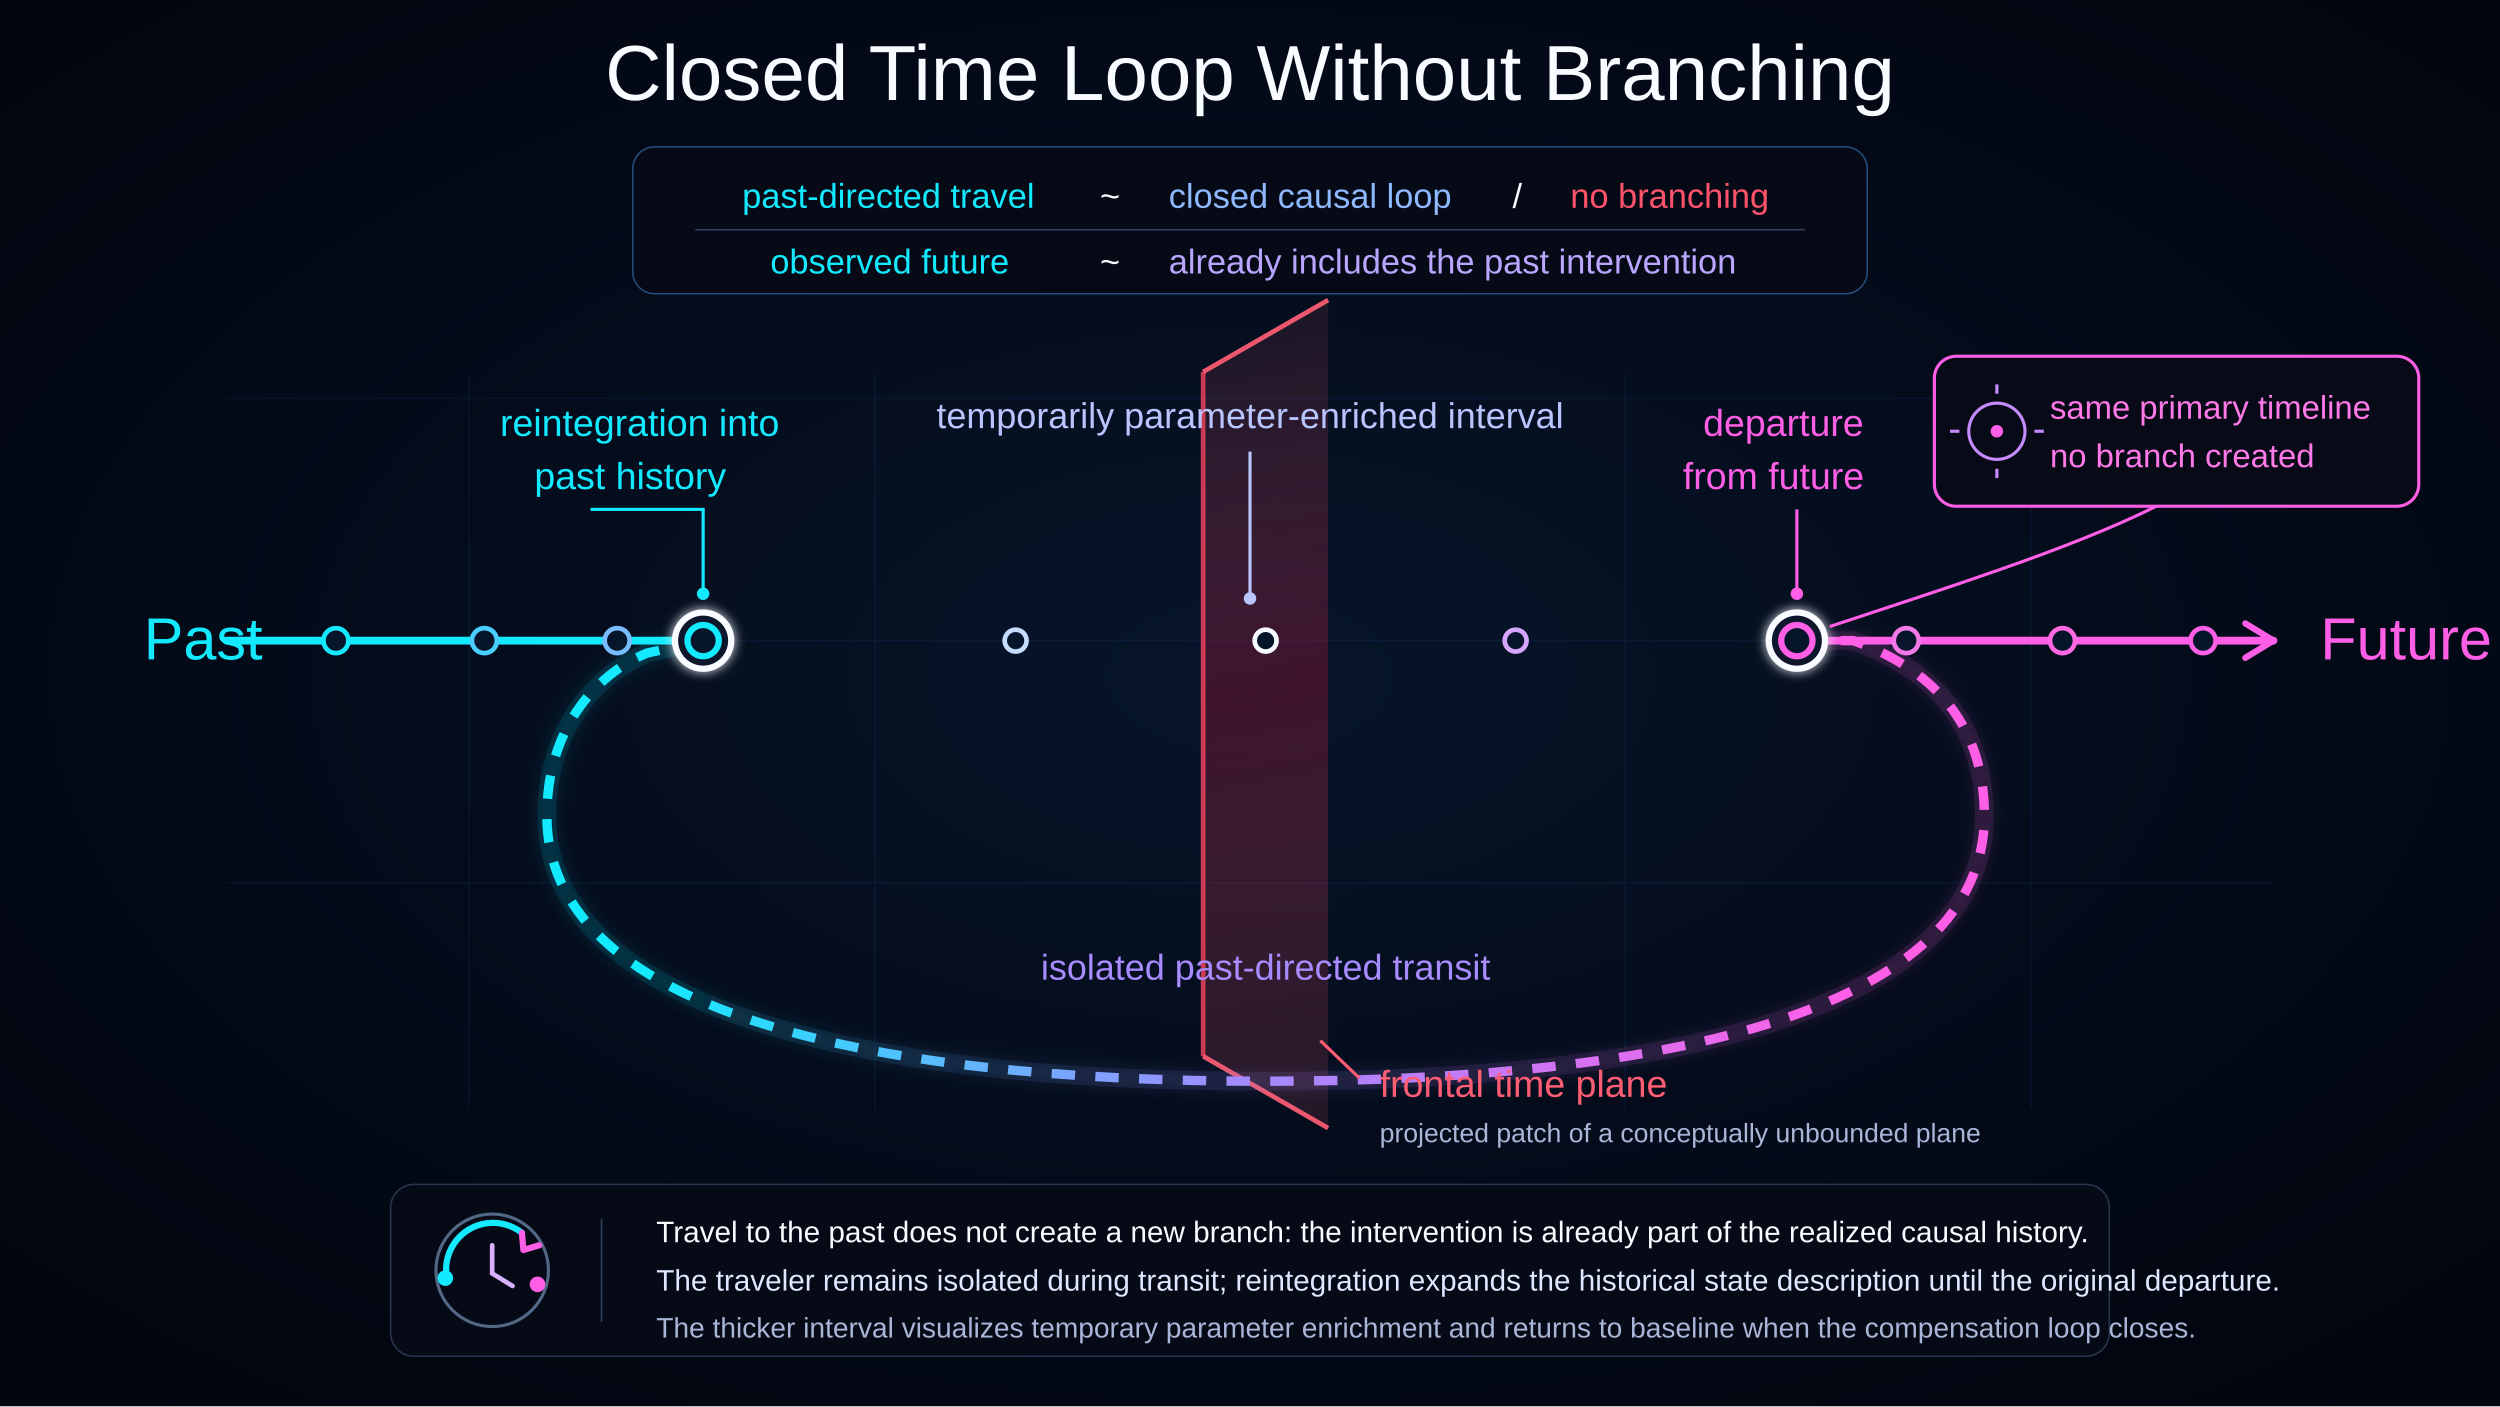
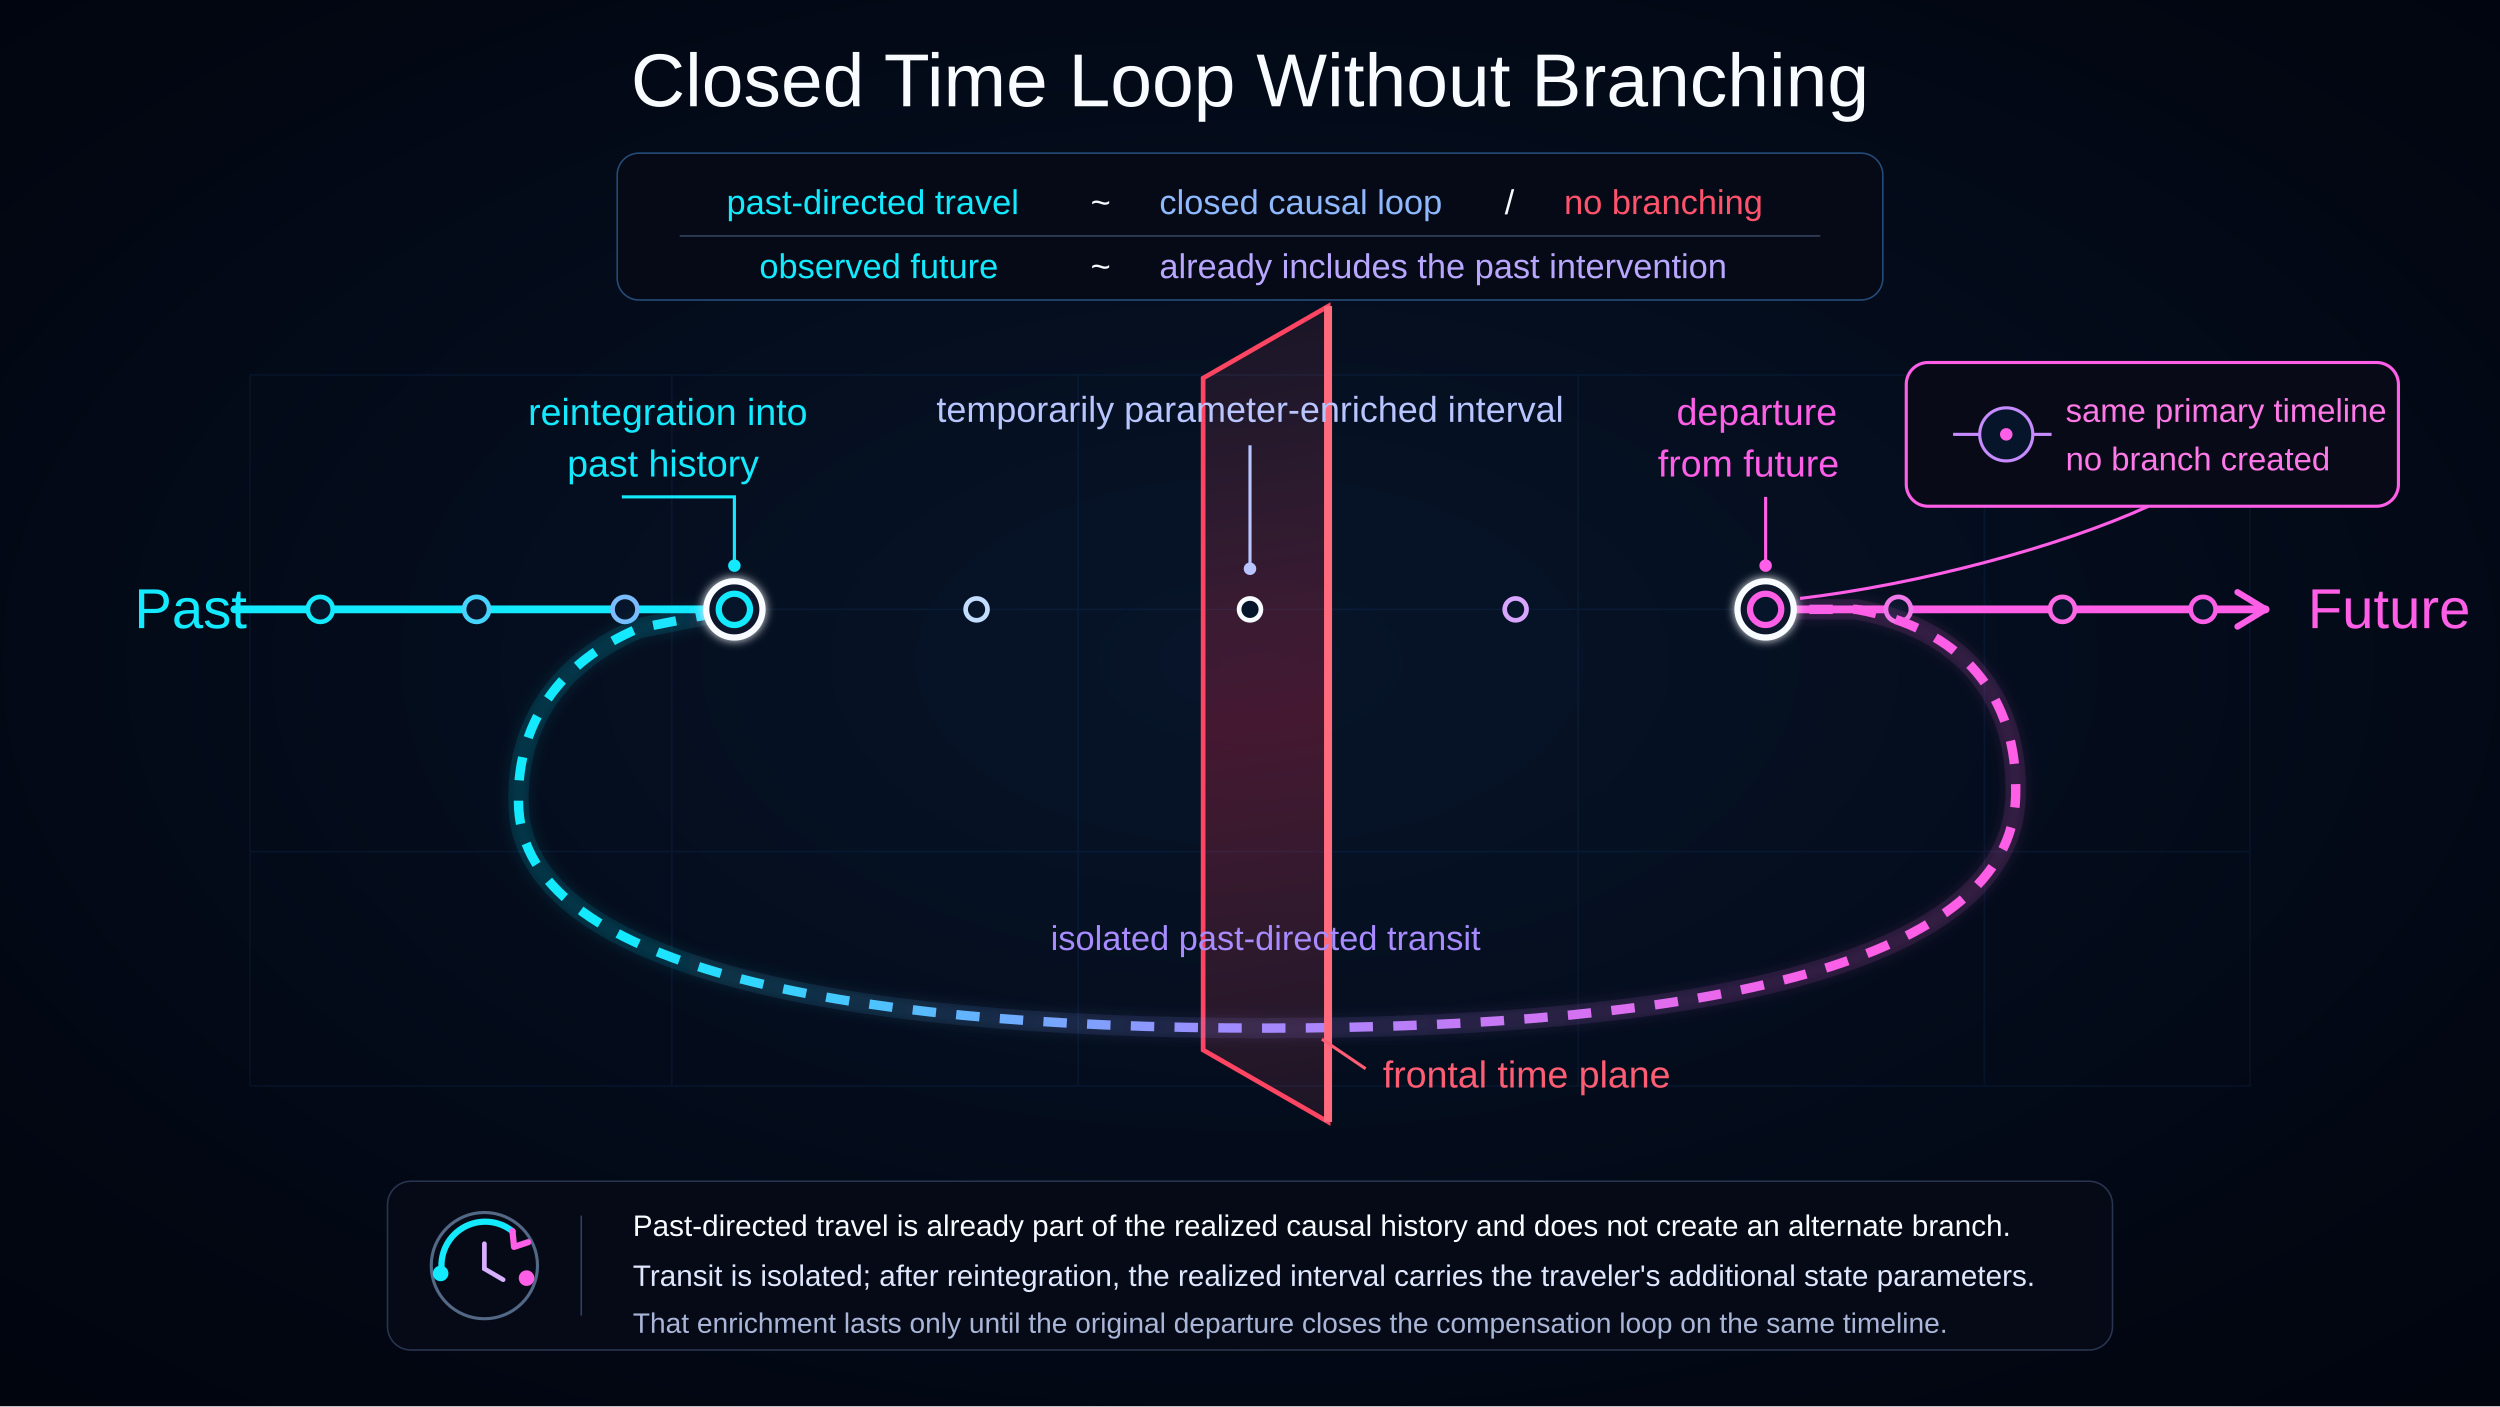
<svg xmlns="http://www.w3.org/2000/svg" viewBox="0 0 1600 900" role="img" aria-labelledby="title desc">
  <defs>
-     <radialGradient id="bg" cx="50%" cy="48%" r="82%">
+     <radialGradient id="bg" cx="50%" cy="47%" r="84%">
      <stop offset="0" stop-color="#07152a" />
-       <stop offset="0.65" stop-color="#020713" />
+       <stop offset="0.66" stop-color="#020713" />
      <stop offset="1" stop-color="#00030a" />
    </radialGradient>
-     <linearGradient id="timeline" x1="145" y1="410" x2="1455" y2="410" gradientUnits="userSpaceOnUse">
+     <linearGradient id="primary" x1="160" y1="390" x2="1450" y2="390" gradientUnits="userSpaceOnUse">
      <stop offset="0" stop-color="#14eaff" />
-       <stop offset="0.47" stop-color="#f8fbff" />
+       <stop offset="0.50" stop-color="#f8fbff" />
      <stop offset="1" stop-color="#ff5ee7" />
    </linearGradient>
-     <linearGradient id="enriched" x1="450" y1="410" x2="1150" y2="410" gradientUnits="userSpaceOnUse">
-       <stop offset="0" stop-color="#8deaff" />
-       <stop offset="0.5" stop-color="#f8fbff" />
-       <stop offset="1" stop-color="#d58cff" />
+     <linearGradient id="enriched" x1="470" y1="390" x2="1130" y2="390" gradientUnits="userSpaceOnUse">
+       <stop offset="0" stop-color="#76ddff" />
+       <stop offset="0.48" stop-color="#f8fbff" />
+       <stop offset="1" stop-color="#d48aff" />
    </linearGradient>
-     <linearGradient id="loop" x1="1185" y1="520" x2="415" y2="520" gradientUnits="userSpaceOnUse">
+     <linearGradient id="transit" x1="1190" y1="520" x2="400" y2="520" gradientUnits="userSpaceOnUse">
      <stop offset="0" stop-color="#ff5ee7" />
-       <stop offset="0.52" stop-color="#9f8cff" />
+       <stop offset="0.52" stop-color="#9d8cff" />
      <stop offset="1" stop-color="#14eaff" />
    </linearGradient>
-     <linearGradient id="planeFill" x1="770" y1="220" x2="850" y2="710" gradientUnits="userSpaceOnUse">
-       <stop offset="0" stop-color="#ff6076" stop-opacity="0.10" />
-       <stop offset="0.45" stop-color="#a81336" stop-opacity="0.34" />
-       <stop offset="1" stop-color="#ff6076" stop-opacity="0.13" />
+     <linearGradient id="planeFill" x1="770" y1="210" x2="850" y2="710" gradientUnits="userSpaceOnUse">
+       <stop offset="0" stop-color="#ff6076" stop-opacity="0.08" />
+       <stop offset="0.50" stop-color="#ff244b" stop-opacity="0.25" />
+       <stop offset="1" stop-color="#ff6076" stop-opacity="0.10" />
    </linearGradient>
-     <filter id="glow" x="-40%" y="-40%" width="180%" height="180%">
-       <feGaussianBlur stdDeviation="5" result="blur" />
+     <filter id="glowSmall" x="-60%" y="-60%" width="220%" height="220%">
+       <feGaussianBlur stdDeviation="3" result="b" />
      <feMerge>
-         <feMergeNode in="blur" />
+         <feMergeNode in="b" />
        <feMergeNode in="SourceGraphic" />
      </feMerge>
    </filter>
-     <filter id="softGlow" x="-50%" y="-50%" width="200%" height="200%">
-       <feGaussianBlur stdDeviation="3.5" result="blur" />
+     <filter id="glowLine" x="-30%" y="-50%" width="160%" height="200%">
+       <feGaussianBlur stdDeviation="4" result="b" />
      <feMerge>
-         <feMergeNode in="blur" />
+         <feMergeNode in="b" />
        <feMergeNode in="SourceGraphic" />
      </feMerge>
    </filter>
  </defs>
  <rect width="1600" height="900" fill="url(#bg)" />
-   <text id="label-title" x="800" y="64" fill="#f8fbff" font-family="Segoe UI, Arial, sans-serif" font-size="50" text-anchor="middle">Closed Time Loop Without Branching</text>
-   <rect x="405" y="94" width="790" height="94" rx="14" fill="#050a16" stroke="#264c7a" />
-   <text id="label-relation-1a" x="475" y="133" fill="#14eaff" font-family="Segoe UI, Arial, sans-serif" font-size="22">past-directed travel</text>
-   <text x="704" y="133" fill="#f8fbff" font-family="Segoe UI, Arial, sans-serif" font-size="22">~</text>
-   <text id="label-relation-1b" x="748" y="133" fill="#8eb9ff" font-family="Segoe UI, Arial, sans-serif" font-size="22">closed causal loop</text>
-   <text x="968" y="133" fill="#f8fbff" font-family="Segoe UI, Arial, sans-serif" font-size="22">/</text>
-   <text id="label-relation-1c" x="1005" y="133" fill="#ff526b" font-family="Segoe UI, Arial, sans-serif" font-size="22">no branching</text>
-   <line x1="445" y1="147" x2="1155" y2="147" stroke="#34425d" />
-   <text id="label-relation-2a" x="493" y="175" fill="#14eaff" font-family="Segoe UI, Arial, sans-serif" font-size="22">observed future</text>
-   <text x="704" y="175" fill="#f8fbff" font-family="Segoe UI, Arial, sans-serif" font-size="22">~</text>
-   <text id="label-relation-2b" x="748" y="175" fill="#b9a6ff" font-family="Segoe UI, Arial, sans-serif" font-size="22">already includes the past intervention</text>
+   <text id="label-title" x="800" y="68" fill="#f8fbff" font-family="Segoe UI, Arial, sans-serif" font-size="48" text-anchor="middle">Closed Time Loop Without Branching</text>
+   <rect x="395" y="98" width="810" height="94" rx="14" fill="#050a16" stroke="#264c7a" />
+   <text id="label-rel-a" x="465" y="137" fill="#14eaff" font-family="Segoe UI, Arial, sans-serif" font-size="22">past-directed travel</text>
+   <text x="698" y="137" fill="#f8fbff" font-family="Segoe UI, Arial, sans-serif" font-size="22">~</text>
+   <text id="label-rel-b" x="742" y="137" fill="#8eb9ff" font-family="Segoe UI, Arial, sans-serif" font-size="22">closed causal loop</text>
+   <text x="963" y="137" fill="#f8fbff" font-family="Segoe UI, Arial, sans-serif" font-size="22">/</text>
+   <text id="label-rel-c" x="1001" y="137" fill="#ff526b" font-family="Segoe UI, Arial, sans-serif" font-size="22">no branching</text>
+   <line x1="435" y1="151" x2="1165" y2="151" stroke="#34425d" />
+   <text id="label-rel-d" x="486" y="178" fill="#14eaff" font-family="Segoe UI, Arial, sans-serif" font-size="22">observed future</text>
+   <text x="698" y="178" fill="#f8fbff" font-family="Segoe UI, Arial, sans-serif" font-size="22">~</text>
+   <text id="label-rel-e" x="742" y="178" fill="#b9a6ff" font-family="Segoe UI, Arial, sans-serif" font-size="22">already includes the past intervention</text>
  <g opacity="0.11" stroke="#1a63bd" fill="none">
-     <line x1="145" y1="255" x2="1455" y2="255" />
-     <line x1="145" y1="410" x2="1455" y2="410" />
-     <line x1="145" y1="565" x2="1455" y2="565" />
-     <line x1="300" y1="240" x2="300" y2="710" />
-     <line x1="560" y1="240" x2="560" y2="710" />
-     <line x1="1040" y1="240" x2="1040" y2="710" />
-     <line x1="1300" y1="240" x2="1300" y2="710" />
+     <rect x="160" y="240" width="1280" height="455" />
+     <line x1="160" y1="390" x2="1440" y2="390" />
+     <line x1="160" y1="545" x2="1440" y2="545" />
+     <line x1="430" y1="240" x2="430" y2="695" />
+     <line x1="690" y1="240" x2="690" y2="695" />
+     <line x1="1010" y1="240" x2="1010" y2="695" />
+     <line x1="1270" y1="240" x2="1270" y2="695" />
  </g>
-   <g>
-     <polygon points="770,238 850,192 850,722 770,676" fill="url(#planeFill)" />
-     <line x1="770" y1="238" x2="770" y2="676" stroke="#ff4562" stroke-width="3" opacity="0.78" />
-     <line x1="770" y1="238" x2="850" y2="192" stroke="#ff5d73" stroke-width="3" opacity="0.92" />
-     <line x1="770" y1="676" x2="850" y2="722" stroke="#ff5d73" stroke-width="3" opacity="0.92" />
+   <polygon points="770,242 850,196 850,718 770,672" fill="url(#planeFill)" stroke="#ff4562" stroke-width="3" />
+   <line x1="850" y1="196" x2="850" y2="718" stroke="#ff6b7d" stroke-width="5" />
+   <text id="label-past" x="86" y="402" fill="#14eaff" font-family="Segoe UI, Arial, sans-serif" font-size="36">Past</text>
+   <text id="label-future" x="1477" y="402" fill="#ff5ee7" font-family="Segoe UI, Arial, sans-serif" font-size="36">Future</text>
+   <line x1="150" y1="390" x2="470" y2="390" stroke="#14eaff" stroke-width="5" stroke-linecap="round" />
+   <line x1="470" y1="390" x2="1130" y2="390" stroke="url(#enriched)" stroke-width="9" stroke-linecap="round" filter="url(#glowLine)" />
+   <line x1="1130" y1="390" x2="1450" y2="390" stroke="#ff5ee7" stroke-width="5" stroke-linecap="round" />
+   <path d="M1450 390 l-18 -11 M1450 390 l-18 11" fill="none" stroke="#ff5ee7" stroke-width="4" stroke-linecap="round" />
+   <g fill="#07152a" stroke-width="3">
+     <circle cx="205" cy="390" r="8" stroke="#14eaff" />
+     <circle cx="305" cy="390" r="8" stroke="#46d4ff" />
+     <circle cx="400" cy="390" r="8" stroke="#7bbcff" />
+     <circle cx="625" cy="390" r="7" stroke="#c3ddff" />
+     <circle cx="800" cy="390" r="7" stroke="#f8fbff" />
+     <circle cx="970" cy="390" r="7" stroke="#d9a6ff" />
+     <circle cx="1215" cy="390" r="8" stroke="#ef79e8" />
+     <circle cx="1320" cy="390" r="8" stroke="#ff68e4" />
+     <circle cx="1410" cy="390" r="8" stroke="#ff5ee7" />
  </g>
-   <text id="label-past" x="92" y="422" fill="#14eaff" font-family="Segoe UI, Arial, sans-serif" font-size="38">Past</text>
-   <text id="label-future" x="1485" y="422" fill="#ff5ee7" font-family="Segoe UI, Arial, sans-serif" font-size="38">Future</text>
-   <line x1="145" y1="410" x2="450" y2="410" stroke="#14eaff" stroke-width="5" stroke-linecap="round" />
-   <line x1="450" y1="410" x2="1150" y2="410" stroke="url(#enriched)" stroke-width="9" stroke-linecap="round" filter="url(#softGlow)" />
-   <line x1="1150" y1="410" x2="1455" y2="410" stroke="#ff5ee7" stroke-width="5" stroke-linecap="round" />
-   <path d="M1455 410 l-18 -11 M1455 410 l-18 11" fill="none" stroke="#ff5ee7" stroke-width="4" stroke-linecap="round" />
-   <g fill="#07152a" stroke-width="3">
-     <circle cx="215" cy="410" r="8" stroke="#14eaff" />
-     <circle cx="310" cy="410" r="8" stroke="#49cfff" />
-     <circle cx="395" cy="410" r="8" stroke="#79bcff" />
-     <circle cx="650" cy="410" r="7" stroke="#c5dcff" />
-     <circle cx="810" cy="410" r="7" stroke="#f8fbff" />
-     <circle cx="970" cy="410" r="7" stroke="#d6a6ff" />
-     <circle cx="1220" cy="410" r="8" stroke="#f179e8" />
-     <circle cx="1320" cy="410" r="8" stroke="#ff69e4" />
-     <circle cx="1410" cy="410" r="8" stroke="#ff5ee7" />
+   <path d="M1130 390 L1188 390 C1255 402 1292 445 1290 510 C1287 615 1095 658 810 658 C525 658 338 615 332 518 C329 463 359 423 409 402 L470 390" fill="none" stroke="url(#transit)" stroke-width="13" stroke-opacity="0.10" filter="url(#glowLine)" />
+   <path d="M1130 390 L1188 390 C1255 402 1292 445 1290 510 C1287 615 1095 658 810 658 C525 658 338 615 332 518 C329 463 359 423 409 402 L470 390" fill="none" stroke="url(#transit)" stroke-width="6" stroke-dasharray="15 13" stroke-linecap="butt" stroke-linejoin="round" />
+   <line x1="850" y1="196" x2="850" y2="718" stroke="#ff6b7d" stroke-width="5" />
+   <circle cx="470" cy="390" r="18" fill="#07152a" stroke="#f8fbff" stroke-width="4" filter="url(#glowSmall)" />
+   <circle cx="470" cy="390" r="10" fill="#07152a" stroke="#14eaff" stroke-width="4" />
+   <text id="label-reintegration-a" x="338" y="272" fill="#14eaff" font-family="Segoe UI, Arial, sans-serif" font-size="24">reintegration into</text>
+   <text id="label-reintegration-b" x="363" y="305" fill="#14eaff" font-family="Segoe UI, Arial, sans-serif" font-size="24">past history</text>
+   <path d="M398 318 H470 V362" fill="none" stroke="#14eaff" stroke-width="2" />
+   <circle cx="470" cy="362" r="4" fill="#14eaff" />
+   <circle cx="1130" cy="390" r="18" fill="#07152a" stroke="#f8fbff" stroke-width="4" filter="url(#glowSmall)" />
+   <circle cx="1130" cy="390" r="10" fill="#07152a" stroke="#ff5ee7" stroke-width="4" />
+   <text id="label-departure-a" x="1073" y="272" fill="#ff5ee7" font-family="Segoe UI, Arial, sans-serif" font-size="24">departure</text>
+   <text id="label-departure-b" x="1061" y="305" fill="#ff5ee7" font-family="Segoe UI, Arial, sans-serif" font-size="24">from future</text>
+   <path d="M1130 318 V362" fill="none" stroke="#ff5ee7" stroke-width="2" />
+   <circle cx="1130" cy="362" r="4" fill="#ff5ee7" />
+   <rect x="1220" y="232" width="315" height="92" rx="14" fill="#090a18" stroke="#ff5ee7" stroke-width="2" />
+   <path d="M1250 278 h23" stroke="#c68cff" stroke-width="2" />
+   <circle cx="1284" cy="278" r="17" fill="#07152a" stroke="#c68cff" stroke-width="2" />
+   <circle cx="1284" cy="278" r="4" fill="#ff5ee7" />
+   <path d="M1301 278 h12" stroke="#c68cff" stroke-width="2" />
+   <text id="label-no-branch-a" x="1322" y="270" fill="#ff79e8" font-family="Segoe UI, Arial, sans-serif" font-size="21">same primary timeline</text>
+   <text id="label-no-branch-b" x="1322" y="301" fill="#ff79e8" font-family="Segoe UI, Arial, sans-serif" font-size="21">no branch created</text>
+   <path d="M1375 324 C1318 350 1228 374 1152 383" fill="none" stroke="#ff5ee7" stroke-width="2" />
+   <text id="label-enriched" x="800" y="270" fill="#b9c5ff" font-family="Segoe UI, Arial, sans-serif" font-size="23" text-anchor="middle">temporarily parameter-enriched interval</text>
+   <line x1="800" y1="285" x2="800" y2="364" stroke="#b9c5ff" stroke-width="2" />
+   <circle cx="800" cy="364" r="4" fill="#b9c5ff" />
+   <text id="label-transit" x="810" y="608" fill="#a78bff" font-family="Segoe UI, Arial, sans-serif" font-size="22" text-anchor="middle">isolated past-directed transit</text>
+   <text id="label-plane" x="885" y="696" fill="#ff5d73" font-family="Segoe UI, Arial, sans-serif" font-size="24">frontal time plane</text>
+   <path d="M874 684 L846 665" fill="none" stroke="#ff5d73" stroke-width="2" />
+   <rect x="248" y="756" width="1104" height="108" rx="15" fill="#050a16" stroke="#29354f" />
+   <g transform="translate(310 810)">
+     <circle cx="0" cy="0" r="34" fill="none" stroke="#526885" stroke-width="2" />
+     <path d="M-27 5 A28 28 0 0 1 18 -22" fill="none" stroke="#14eaff" stroke-width="4" stroke-linecap="round" />
+     <path d="M18 -22 l1 10 l9 -3" fill="none" stroke="#ff5ee7" stroke-width="4" stroke-linecap="round" stroke-linejoin="round" />
+     <path d="M0 -14 V2 L12 9" fill="none" stroke="#d7b0ff" stroke-width="3" stroke-linecap="round" />
+     <circle cx="-28" cy="5" r="5" fill="#14eaff" />
+     <circle cx="27" cy="8" r="5" fill="#ff5ee7" />
  </g>
-   <path d="M1150 410 L1186 410 C1242 430 1270 468 1270 522 C1270 645 1072 692 810 692 C548 692 350 645 350 522 C350 468 380 432 414 418 L450 410" fill="none" stroke="url(#loop)" stroke-width="12" stroke-opacity="0.10" filter="url(#glow)" />
-   <path d="M1150 410 L1186 410 C1242 430 1270 468 1270 522 C1270 645 1072 692 810 692 C548 692 350 645 350 522 C350 468 380 432 414 418 L450 410" fill="none" stroke="url(#loop)" stroke-width="6" stroke-dasharray="15 13" stroke-linecap="butt" stroke-linejoin="round" />
-   <line x1="850" y1="192" x2="850" y2="722" stroke="#ff6b7d" stroke-width="5" filter="url(#softGlow)" />
-   <circle cx="450" cy="410" r="18" fill="#07152a" stroke="#f8fbff" stroke-width="4" filter="url(#softGlow)" />
-   <circle cx="450" cy="410" r="10" fill="#07152a" stroke="#14eaff" stroke-width="4" />
-   <text id="label-reintegration-1" x="320" y="279" fill="#14eaff" font-family="Segoe UI, Arial, sans-serif" font-size="24">reintegration into</text>
-   <text id="label-reintegration-2" x="342" y="313" fill="#14eaff" font-family="Segoe UI, Arial, sans-serif" font-size="24">past history</text>
-   <path d="M378 326 H450 V380" fill="none" stroke="#14eaff" stroke-width="2" />
-   <circle cx="450" cy="380" r="4" fill="#14eaff" />
-   <circle cx="1150" cy="410" r="18" fill="#07152a" stroke="#f8fbff" stroke-width="4" filter="url(#softGlow)" />
-   <circle cx="1150" cy="410" r="10" fill="#07152a" stroke="#ff5ee7" stroke-width="4" />
-   <text id="label-departure-1" x="1090" y="279" fill="#ff5ee7" font-family="Segoe UI, Arial, sans-serif" font-size="24">departure</text>
-   <text id="label-departure-2" x="1077" y="313" fill="#ff5ee7" font-family="Segoe UI, Arial, sans-serif" font-size="24">from future</text>
-   <path d="M1150 326 V380" fill="none" stroke="#ff5ee7" stroke-width="2" />
-   <circle cx="1150" cy="380" r="4" fill="#ff5ee7" />
-   <rect x="1238" y="228" width="310" height="96" rx="14" fill="#090a18" stroke="#ff5ee7" stroke-width="2" />
-   <circle cx="1278" cy="276" r="18" fill="none" stroke="#c68cff" stroke-width="2" />
-   <circle cx="1278" cy="276" r="4" fill="#ff5ee7" />
-   <path d="M1278 252 V246 M1278 306 V300 M1254 276 H1248 M1308 276 H1302" stroke="#c68cff" stroke-width="2" />
-   <text id="label-no-branch-1" x="1312" y="268" fill="#ff79e8" font-family="Segoe UI, Arial, sans-serif" font-size="21">same primary timeline</text>
-   <text id="label-no-branch-2" x="1312" y="299" fill="#ff79e8" font-family="Segoe UI, Arial, sans-serif" font-size="21">no branch created</text>
-   <path d="M1380 324 C1324 352 1240 378 1171 401" fill="none" stroke="#ff5ee7" stroke-width="2" />
-   <text id="label-enriched" x="800" y="274" fill="#b9c5ff" font-family="Segoe UI, Arial, sans-serif" font-size="23" text-anchor="middle">temporarily parameter-enriched interval</text>
-   <line x1="800" y1="289" x2="800" y2="383" stroke="#b9c5ff" stroke-width="2" />
-   <circle cx="800" cy="383" r="4" fill="#b9c5ff" />
-   <text id="label-isolated-transit" x="810" y="627" fill="#a78bff" font-family="Segoe UI, Arial, sans-serif" font-size="23" text-anchor="middle">isolated past-directed transit</text>
-   <text id="label-frontal-plane" x="883" y="702" fill="#ff5d73" font-family="Segoe UI, Arial, sans-serif" font-size="24">frontal time plane</text>
-   <text id="label-unbounded-plane" x="883" y="731" fill="#aab6d8" font-family="Segoe UI, Arial, sans-serif" font-size="17">projected patch of a conceptually unbounded plane</text>
-   <path d="M870 690 L845 666" fill="none" stroke="#ff5d73" stroke-width="2" />
-   <rect x="250" y="758" width="1100" height="110" rx="15" fill="#050a16" stroke="#29354f" />
-   <g transform="translate(315 813)">
-     <circle cx="0" cy="0" r="36" fill="none" stroke="#526885" stroke-width="2" />
-     <path d="M-29 5 A30 30 0 0 1 19 -24" fill="none" stroke="#14eaff" stroke-width="4" stroke-linecap="round" />
-     <path d="M19 -24 l1 11 l10 -3" fill="none" stroke="#ff5ee7" stroke-width="4" stroke-linecap="round" stroke-linejoin="round" />
-     <path d="M0 -16 V2 L13 10" fill="none" stroke="#d7b0ff" stroke-width="3" stroke-linecap="round" />
-     <circle cx="-30" cy="5" r="5" fill="#14eaff" />
-     <circle cx="29" cy="9" r="5" fill="#ff5ee7" />
-   </g>
-   <line x1="385" y1="780" x2="385" y2="846" stroke="#34425d" />
-   <text id="label-note-1" x="420" y="795" fill="#f8fbff" font-family="Segoe UI, Arial, sans-serif" font-size="19">Travel to the past does not create a new branch: the intervention is already part of the realized causal history.</text>
-   <text id="label-note-2" x="420" y="826" fill="#dfe8ff" font-family="Segoe UI, Arial, sans-serif" font-size="19">The traveler remains isolated during transit; reintegration expands the historical state description until the original departure.</text>
-   <text id="label-note-3" x="420" y="856" fill="#aab6d8" font-family="Segoe UI, Arial, sans-serif" font-size="18">The thicker interval visualizes temporary parameter enrichment and returns to baseline when the compensation loop closes.</text>
+   <line x1="372" y1="778" x2="372" y2="842" stroke="#34425d" />
+   <text id="label-note-1" x="405" y="791" fill="#f8fbff" font-family="Segoe UI, Arial, sans-serif" font-size="19">Past-directed travel is already part of the realized causal history and does not create an alternate branch.</text>
+   <text id="label-note-2" x="405" y="823" fill="#dfe8ff" font-family="Segoe UI, Arial, sans-serif" font-size="19">Transit is isolated; after reintegration, the realized interval carries the traveler's additional state parameters.</text>
+   <text id="label-note-3" x="405" y="853" fill="#aab6d8" font-family="Segoe UI, Arial, sans-serif" font-size="18">That enrichment lasts only until the original departure closes the compensation loop on the same timeline.</text>
</svg>
